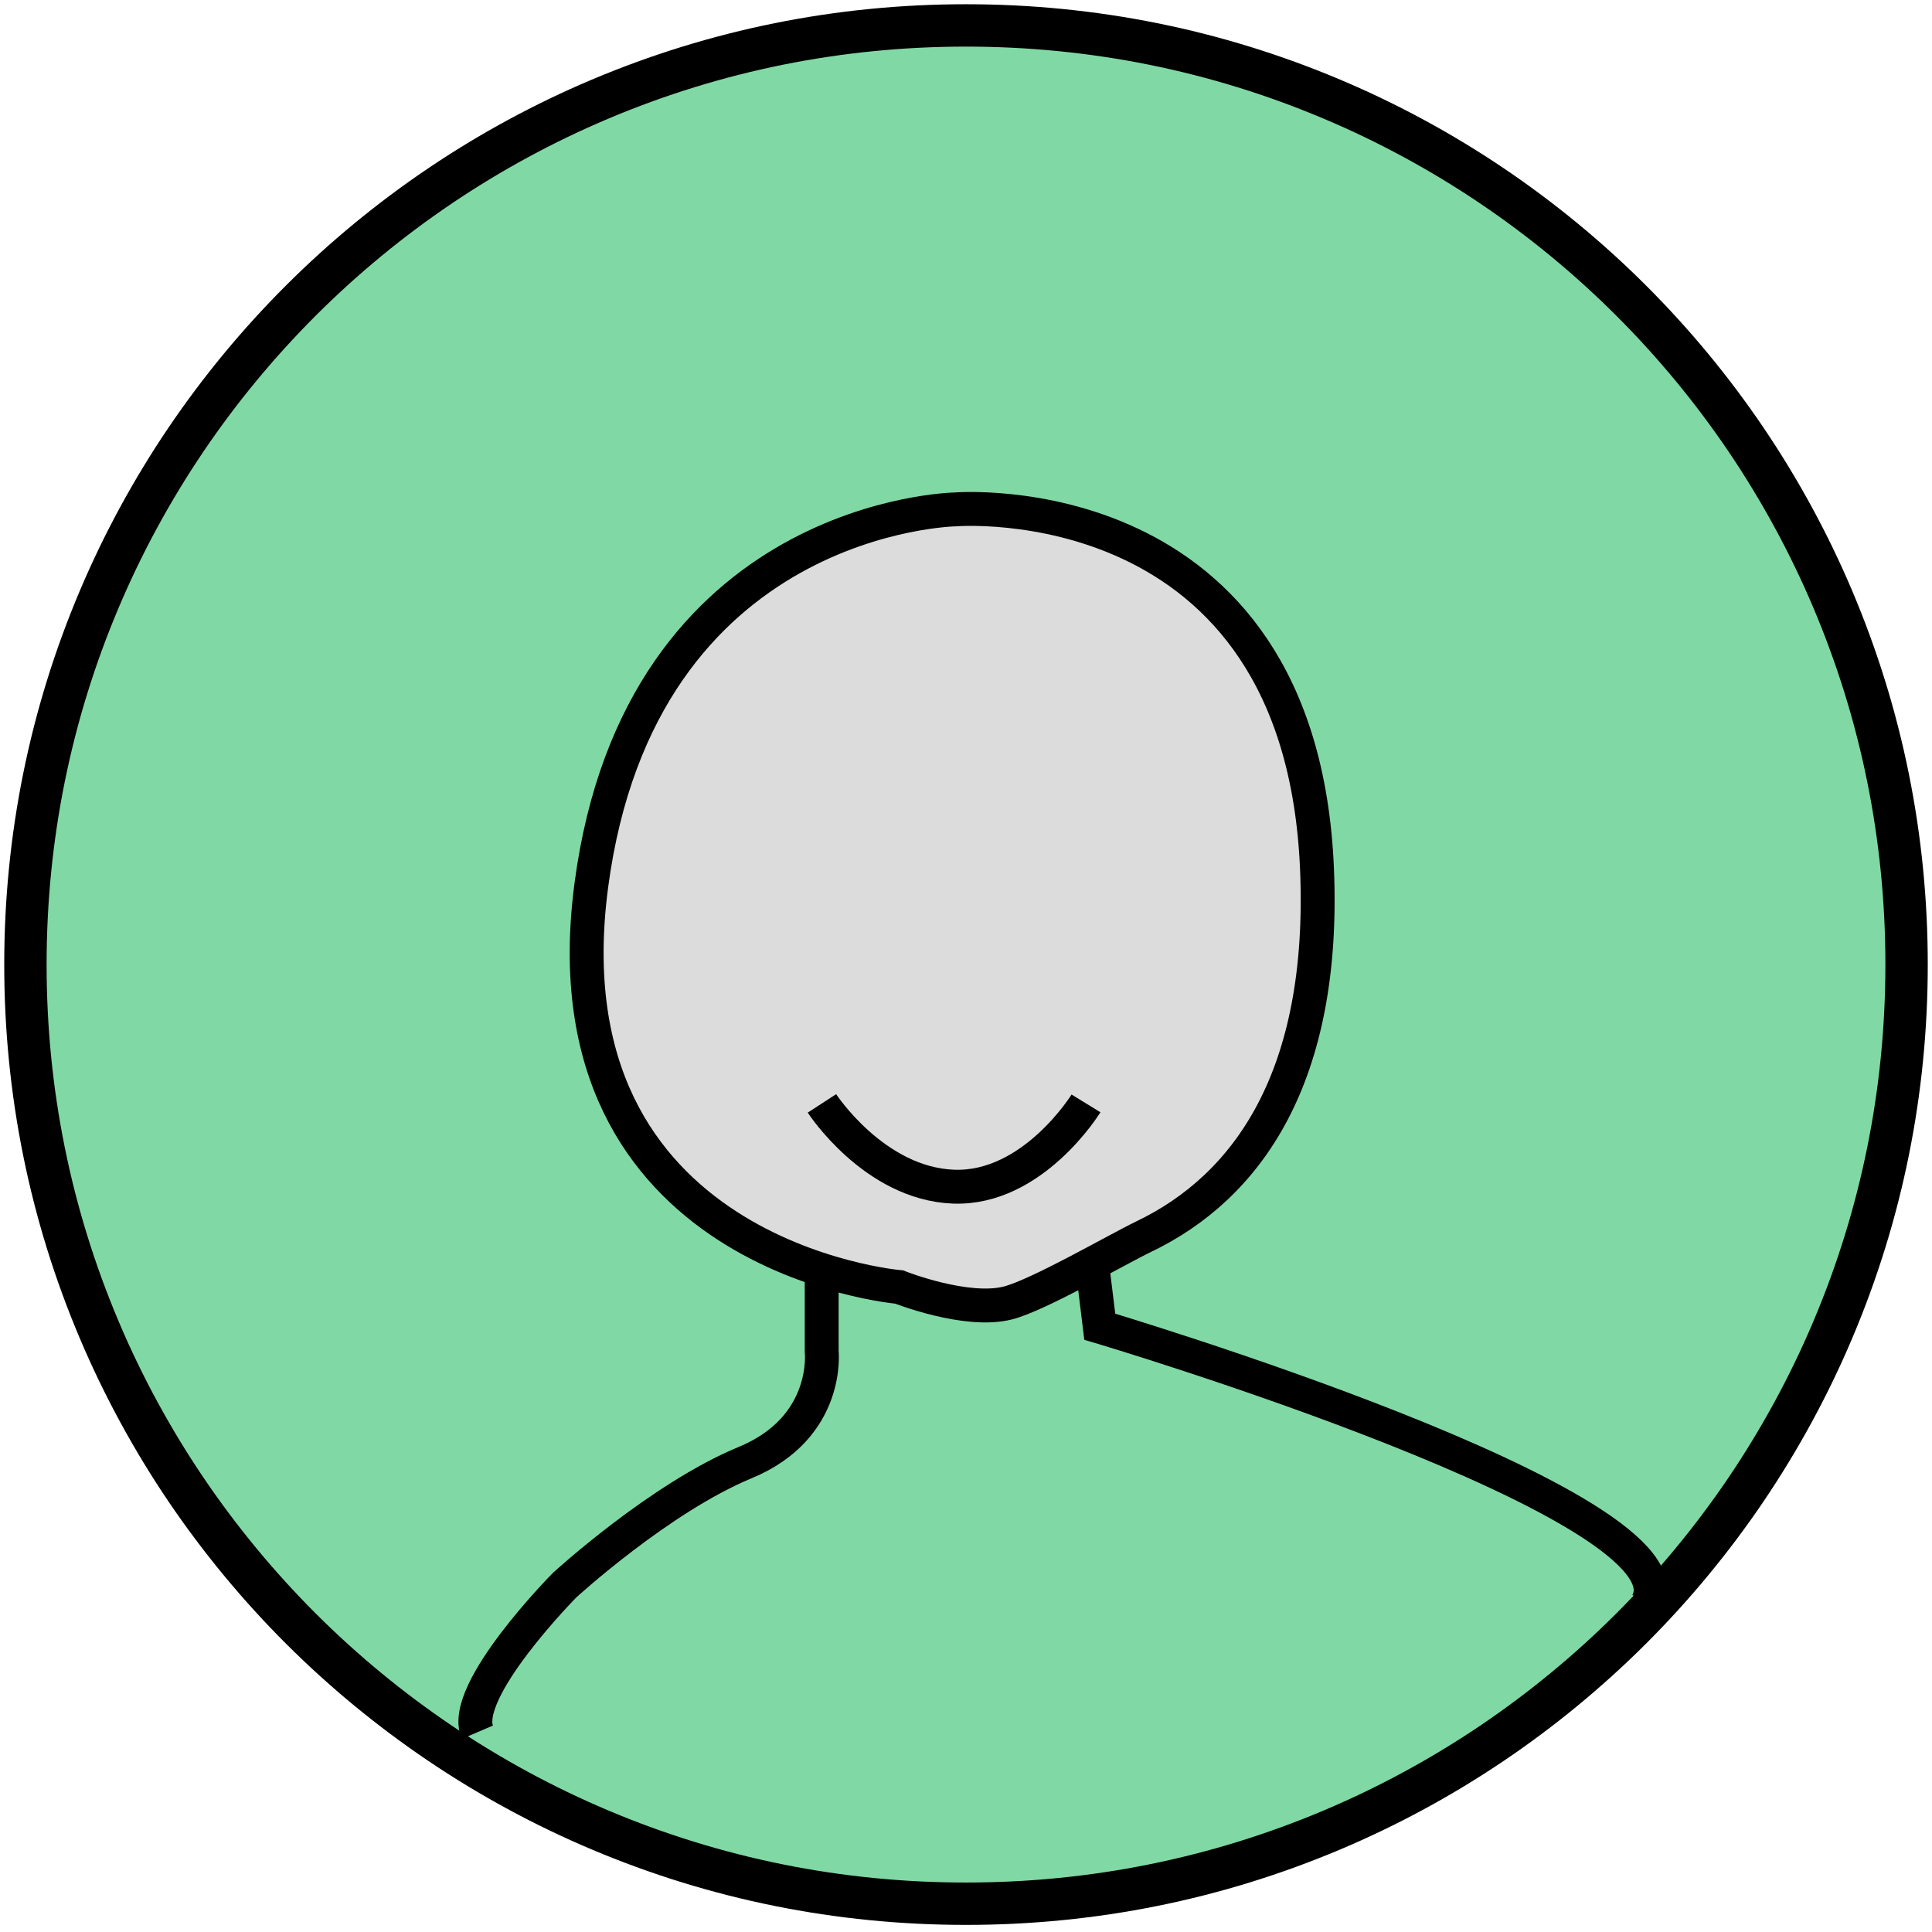
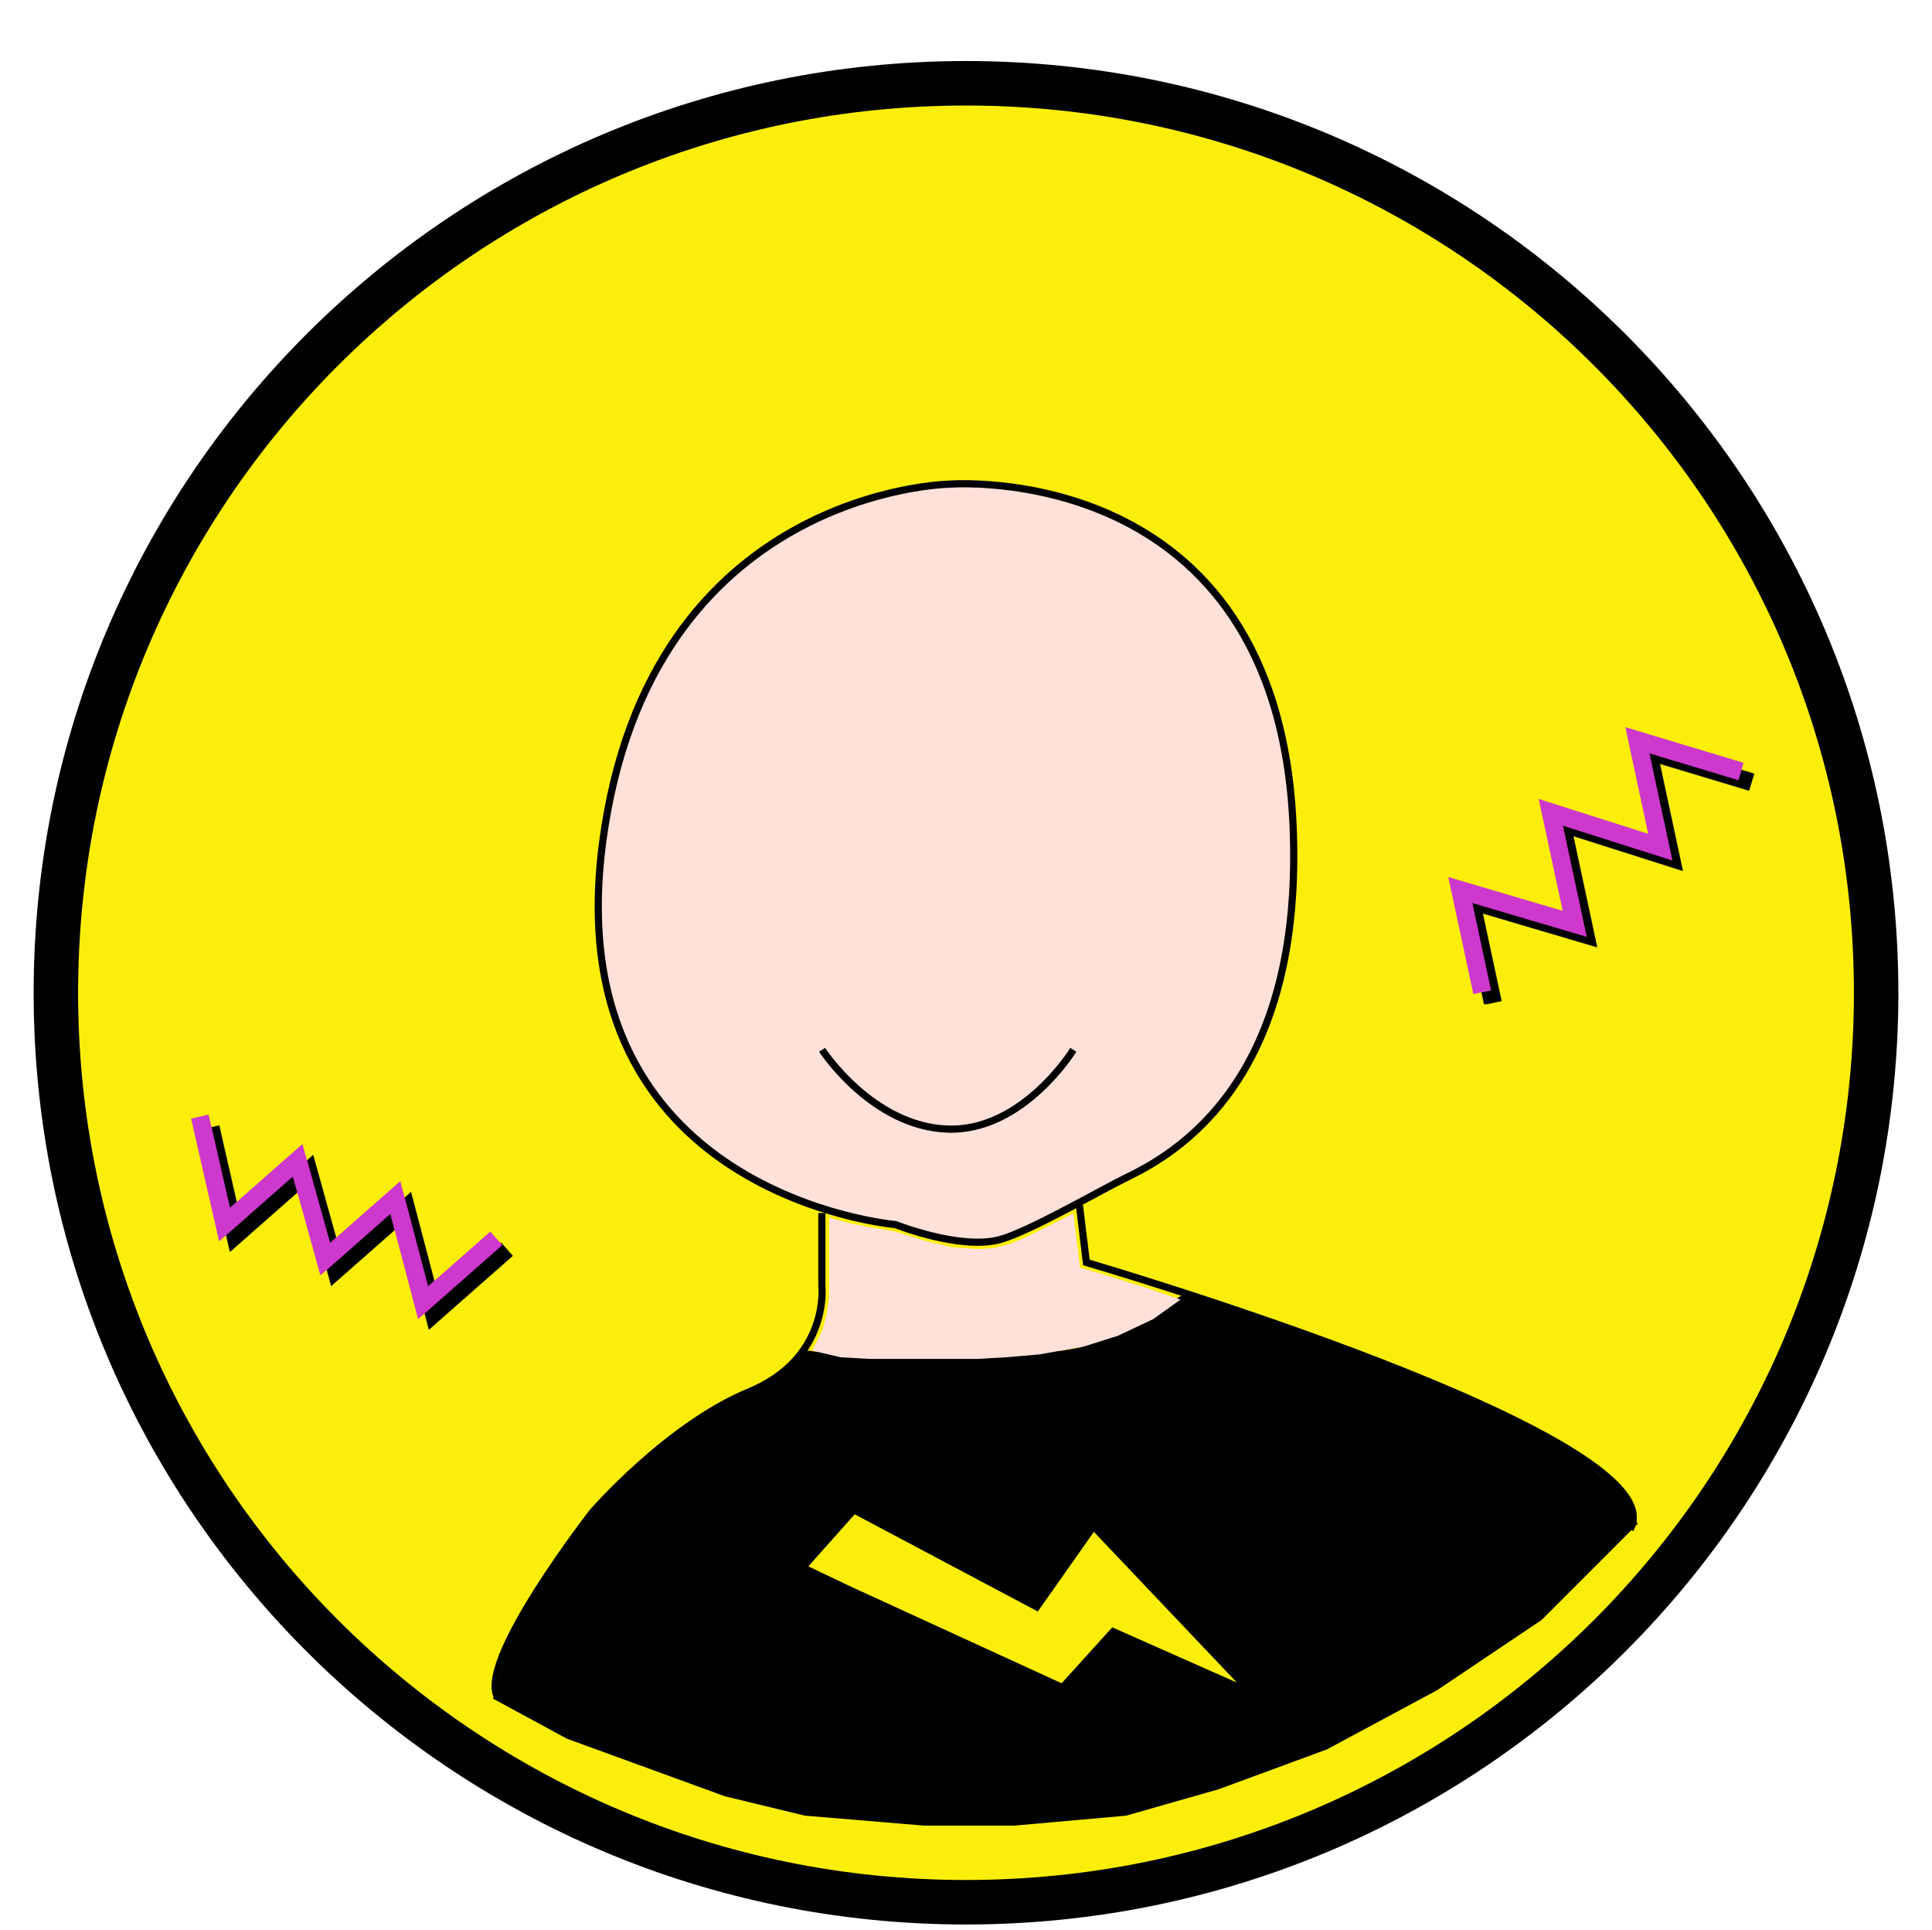
- <svg xmlns="http://www.w3.org/2000/svg" id="Logo" width="114" height="114" viewBox="0 0 114 114" version="1.1">
-   <defs id="defs849" />
-   <g id="Group_45" data-name="Group 45" transform="translate(-99 -450)">
-     <g id="Group_8" data-name="Group 8" transform="translate(99 450)">
-       <g id="Component_3_1" data-name="Component 3 – 1">
-         <g id="Path_36" data-name="Path 36" fill="#80d9a4">
-           <path d="M 57 112.331 C 49.507 112.331 42.238 110.866 35.397 107.976 C 32.108 106.588 28.937 104.869 25.97 102.867 C 23.03 100.884 20.267 98.607 17.755 96.099 C 15.243 93.591 12.963 90.831 10.977 87.897 C 8.973 84.934 7.251 81.768 5.861 78.484 C 2.967 71.654 1.5 64.397 1.5 56.915 C 1.5 49.434 2.967 42.177 5.861 35.346 C 7.251 32.063 8.973 28.896 10.977 25.934 C 12.963 22.999 15.243 20.24 17.755 17.732 C 20.267 15.223 23.03 12.946 25.97 10.964 C 28.937 8.962 32.108 7.243 35.397 5.855 C 42.238 2.965 49.507 1.5 57 1.5 C 64.493 1.5 71.762 2.965 78.603 5.855 C 81.892 7.243 85.063 8.962 88.03 10.964 C 90.97 12.946 93.733 15.223 96.245 17.732 C 98.757 20.24 101.037 22.999 103.023 25.934 C 105.027 28.896 106.749 32.063 108.139 35.346 C 111.033 42.177 112.5 49.434 112.5 56.915 C 112.5 64.397 111.033 71.654 108.139 78.484 C 106.749 81.768 105.027 84.934 103.023 87.897 C 101.037 90.831 98.757 93.591 96.245 96.099 C 93.733 98.607 90.97 100.884 88.03 102.867 C 85.063 104.869 81.892 106.588 78.603 107.976 C 71.762 110.866 64.493 112.331 57 112.331 Z" stroke="none" id="path834" style="stroke:#000000;stroke-opacity:1;stroke-width:2.5;stroke-miterlimit:4;stroke-dasharray:none" />
+ <svg xmlns="http://www.w3.org/2000/svg" width="512.927" height="512.166" viewBox="0 0 512.927 512.166" version="1.1" id="svg4626">
+   <defs id="defs4597">
+     <filter id="Path_115" x="27.973" y="263.35" width="102.296" height="104.786" filterUnits="userSpaceOnUse">
+       <feOffset dx="3" dy="3" input="SourceAlpha" id="feOffset4575" />
+       <feGaussianBlur result="blur" id="feGaussianBlur4577" />
+       <feFlood id="feFlood4579" />
+       <feComposite operator="in" in2="blur" id="feComposite4581" result="result1" />
+       <feComposite in="SourceGraphic" in2="result1" id="feComposite4583" />
+     </filter>
+     <filter id="Path_116" x="384.662" y="175.903" width="101.385" height="83.43" filterUnits="userSpaceOnUse">
+       <feOffset dx="3" dy="3" input="SourceAlpha" id="feOffset4586" />
+       <feGaussianBlur result="blur-2" id="feGaussianBlur4588" />
+       <feFlood id="feFlood4590" />
+       <feComposite operator="in" in2="blur-2" id="feComposite4592" result="result1" />
+       <feComposite in="SourceGraphic" in2="result1" id="feComposite4594" />
+     </filter>
+   </defs>
+   <g id="Group_196" data-name="Group 196" transform="matrix(0.902903,0,0,0.9034235,-1845.01,-1611.155)">
+     <g id="Group_195" data-name="Group 195" transform="matrix(1.053761,0,0,1.05381,-950.2222,1134.997)">
+       <g id="Group_194" data-name="Group 194" transform="translate(2854,636)">
+         <g id="Group_50" data-name="Group 50">
+           <g id="Group_47" data-name="Group 47">
+             <g id="Group_45" data-name="Group 45">
+               <g id="Group_8" data-name="Group 8">
+                 <g id="Component_3_9" data-name="Component 3 – 9">
+                   <g id="Path_36" data-name="Path 36" style="fill:#fbee0a">
+                     <path d="m 256.463,509.666 c -17.233,0 -34.454,-1.733 -51.186,-5.152 -16.305,-3.332 -32.343,-8.303 -47.669,-14.775 C 142.561,483.383 128.047,475.517 114.47,466.358 101.022,457.286 88.376,446.867 76.883,435.392 65.39,423.916 54.956,411.288 45.871,397.86 36.698,384.304 28.821,369.812 22.456,354.787 15.974,339.484 10.996,323.471 7.66,307.191 4.236,290.485 2.5,273.289 2.5,256.083 c 0,-17.207 1.736,-34.402 5.16,-51.108 3.336,-16.28 8.315,-32.294 14.797,-47.596 6.365,-15.025 14.242,-29.517 23.414,-43.074 9.085,-13.428 19.519,-26.056 31.012,-37.531 11.493,-11.476 24.139,-21.895 37.588,-30.967 13.577,-9.159 28.091,-17.025 43.139,-23.38 15.326,-6.473 31.364,-11.444 47.669,-14.775 16.731,-3.419 33.953,-5.152 51.186,-5.152 17.233,0 34.454,1.733 51.186,5.152 16.305,3.332 32.343,8.303 47.669,14.775 15.048,6.355 29.562,14.222 43.139,23.38 13.448,9.072 26.095,19.491 37.588,30.967 11.493,11.476 21.927,24.103 31.012,37.531 9.172,13.556 17.05,28.048 23.414,43.074 6.482,15.302 11.46,31.316 14.797,47.596 3.424,16.706 5.16,33.901 5.16,51.108 0,17.207 -1.736,34.402 -5.16,51.108 -3.336,16.28 -8.315,32.294 -14.797,47.596 -6.365,15.025 -14.242,29.517 -23.414,43.074 -9.085,13.428 -19.519,26.056 -31.012,37.531 -11.493,11.476 -24.139,21.895 -37.588,30.967 -13.577,9.159 -28.091,17.025 -43.139,23.38 -15.326,6.473 -31.364,11.444 -47.669,14.775 -16.731,3.419 -33.953,5.152 -51.186,5.152 z" id="path4599" style="stroke:#000000;stroke-width:12.406;stroke-miterlimit:4;stroke-dasharray:none;stroke-opacity:1" />
+                   </g>
+                   <path id="Path_109" data-name="Path 109" d="m 67.186,273.666 c 3.484,4.395 15.179,11.252 15.179,11.252 l 55.523,20.032 31.257,5.967 22.209,2.131 34.136,-2.131 40.306,-8.95 27.556,-8.95 33.313,-17.9 26.322,-17.9 24.677,-22.589 9.46,-12.36" transform="translate(59.743,195.135)" style="fill:none" />
+                 </g>
+               </g>
+             </g>
+             <g id="g4609" style="filter:url(#Path_115)">
+               <path id="Path_115-2" data-name="Path 115" d="M 0,54.446 V 27.223 L 27.184,40.835 V 14.746 l 10.293,4.973 15.533,7.5 V 0 l 27.185,14.746" transform="matrix(-0.66,-0.75,0.75,-0.66,84.54,360.49)" style="fill:none;stroke:#cd39cd;stroke-width:5" />
+             </g>
+             <path id="Path_33" data-name="Path 33" d="m 595.373,409.249 c 0,0 -94.729,-8.041 -81.73,-106.561 12.999,-98.52 96.64,-99.877 96.64,-99.877 0,0 91.7,-7.557 96.029,95.441 2.322,55.206 -18.422,84.41 -46.013,97.638 -7.061,3.391 -27.975,15.567 -36.07,17.61 -11.067,2.826 -28.856,-4.251 -28.856,-4.251 z" transform="translate(-358.571,-88.526)" style="fill:#ffe1d9;stroke:#000000;stroke-width:2" />
+             <path id="Path_34" data-name="Path 34" d="m 609.984,250.829 v 20.261 c 0,0 2.344,20.262 -20.319,29.614 -22.663,9.352 -43.615,33.468 -43.615,33.468 0,0 -31.452,40.284 -26.763,51.194" transform="translate(-393.74,66.662)" style="fill:none;stroke:#000000;stroke-width:2" />
+             <path id="Path_35" data-name="Path 35" d="m 546.2,250.829 1.938,15.883 c 0,0 166.183,48.546 151.712,74.417" transform="translate(-258.079,64.573)" style="fill:none;stroke:#000000;stroke-width:2" />
+             <path id="Path_37" data-name="Path 37" d="m 533.013,246.189 c 0,0 13.839,21.314 34.939,22.1 21.1,0.786 35.168,-22.1 35.168,-22.1" transform="translate(-316.701,25.805)" style="fill:none;stroke:#000000;stroke-width:2" />
+             <path id="Path_110" data-name="Path 110" d="m 165.674,751.707 20.27,10.976 44.013,16.025 22.232,5.383 33.277,2.773 h 25.079 l 31.108,-2.773 25.8,-7.355 30.147,-11.093 30.648,-16.461 29.138,-19.561 26.489,-26.489 -4.847,-9.024 -4.087,-2.972 -4.5,-3.627 -10.26,-7.108 -13.191,-6.3 c 0,0 -13.489,-6.716 -22.826,-10.7 a 159.715,159.715 0 0 0 -18.329,-6.44 L 387.241,650 l -5.621,-2.286 -8.669,-2.953 -15.6,-4.71 -17.721,10.995 -10.824,3.514 -4.482,0.8 -7.583,0.69 -17.476,1.18 h -25.6 l -9.33,-0.44 -11.592,-1.363 -6.192,6.478 -16.2,8.574 -8.765,5.335 -12.812,10.245 -13.191,12.289 -6.652,9.019 -9.957,13.934 -4.954,8.765 -5.049,10.1 z" transform="translate(-40.604,-299.061)" style="stroke:#000000;stroke-width:1" />
+           </g>
+           <path id="Path_111" data-name="Path 111" d="m 2738.153,1117.052 2.9,-5.914 1.046,-4.063 0.765,-4.747 v -22.348 l 5.592,1.529 6.316,1.247 6.115,1.006 8.931,2.736 7.074,1.688 7.736,0.572 4.594,-0.4 4.222,-1.11 4.345,-1.851 6.356,-3.138 6.833,-3.49 0.991,8.094 0.881,7.046 5.371,1.554 7.443,2.293 6.17,1.96 9.054,3.1 -7.627,5.449 -9.832,4.635 -9.4,2.966 -12.608,2.249 -9.249,0.781 -7.887,0.451 h -30.266 l -7.993,-0.451 z" transform="translate(-2524.568,-761.179)" style="fill:#ffe1d9" />
        </g>
+       </g>
+       <path id="Path_74" data-name="Path 74" d="M 0,12.843 21.14,0 61.9,40.683 84.018,23.5 116.862,89.3 80,57.379 61.9,68.179 11.627,23.5 Z" transform="rotate(-17,5010.561,-9712.62)" style="fill:#fbee0a;stroke:#000000;stroke-width:5" />
+       <g transform="translate(2854,636)" id="g4622" style="filter:url(#Path_116)">
+         <path id="Path_116-2" data-name="Path 116" d="M 0,59.495 V 30.408 L 29.166,46.274 V 14.543 L 56.942,30.408 V 0 l 26.389,14.543" transform="matrix(0.98,-0.21,0.21,0.98,387.99,197.62)" style="fill:none;stroke:#cd39cd;stroke-width:5" />
      </g>
    </g>
  </g>
-   <path id="Path_33" data-name="Path 33" d="M530.855,248.6s-21.054-1.787-18.165-23.684,21.479-22.2,21.479-22.2,20.38-1.68,21.343,21.212c.516,12.27-4.094,18.761-10.227,21.7-1.569.754-6.218,3.46-8.017,3.914C534.809,250.169,530.855,248.6,530.855,248.6Z" transform="translate(-477.801 -172.658)" fill="#dcdcdc" stroke="#000" stroke-width="2" />
-   <path id="Path_34" data-name="Path 34" d="M538.841,250.829v4.5s.521,4.5-4.516,6.582-10.654,7.234-10.654,7.234-6.188,6.252-5.146,8.677" transform="translate(-490.357 -175.609)" fill="none" stroke="#000" stroke-width="2" />
-   <path id="Path_35" data-name="Path 35" d="M546.2,250.829l.431,3.53s35.516,10.567,32.3,16.317" transform="translate(-481.738 -176.074)" fill="none" stroke="#000" stroke-width="2" />
-   <path id="Path_37" data-name="Path 37" d="M533.013,246.189s3.076,4.737,7.765,4.913,7.816-4.913,7.816-4.913" transform="translate(-484.513 -181.082)" fill="none" stroke="#000" stroke-width="2" />
</svg>
